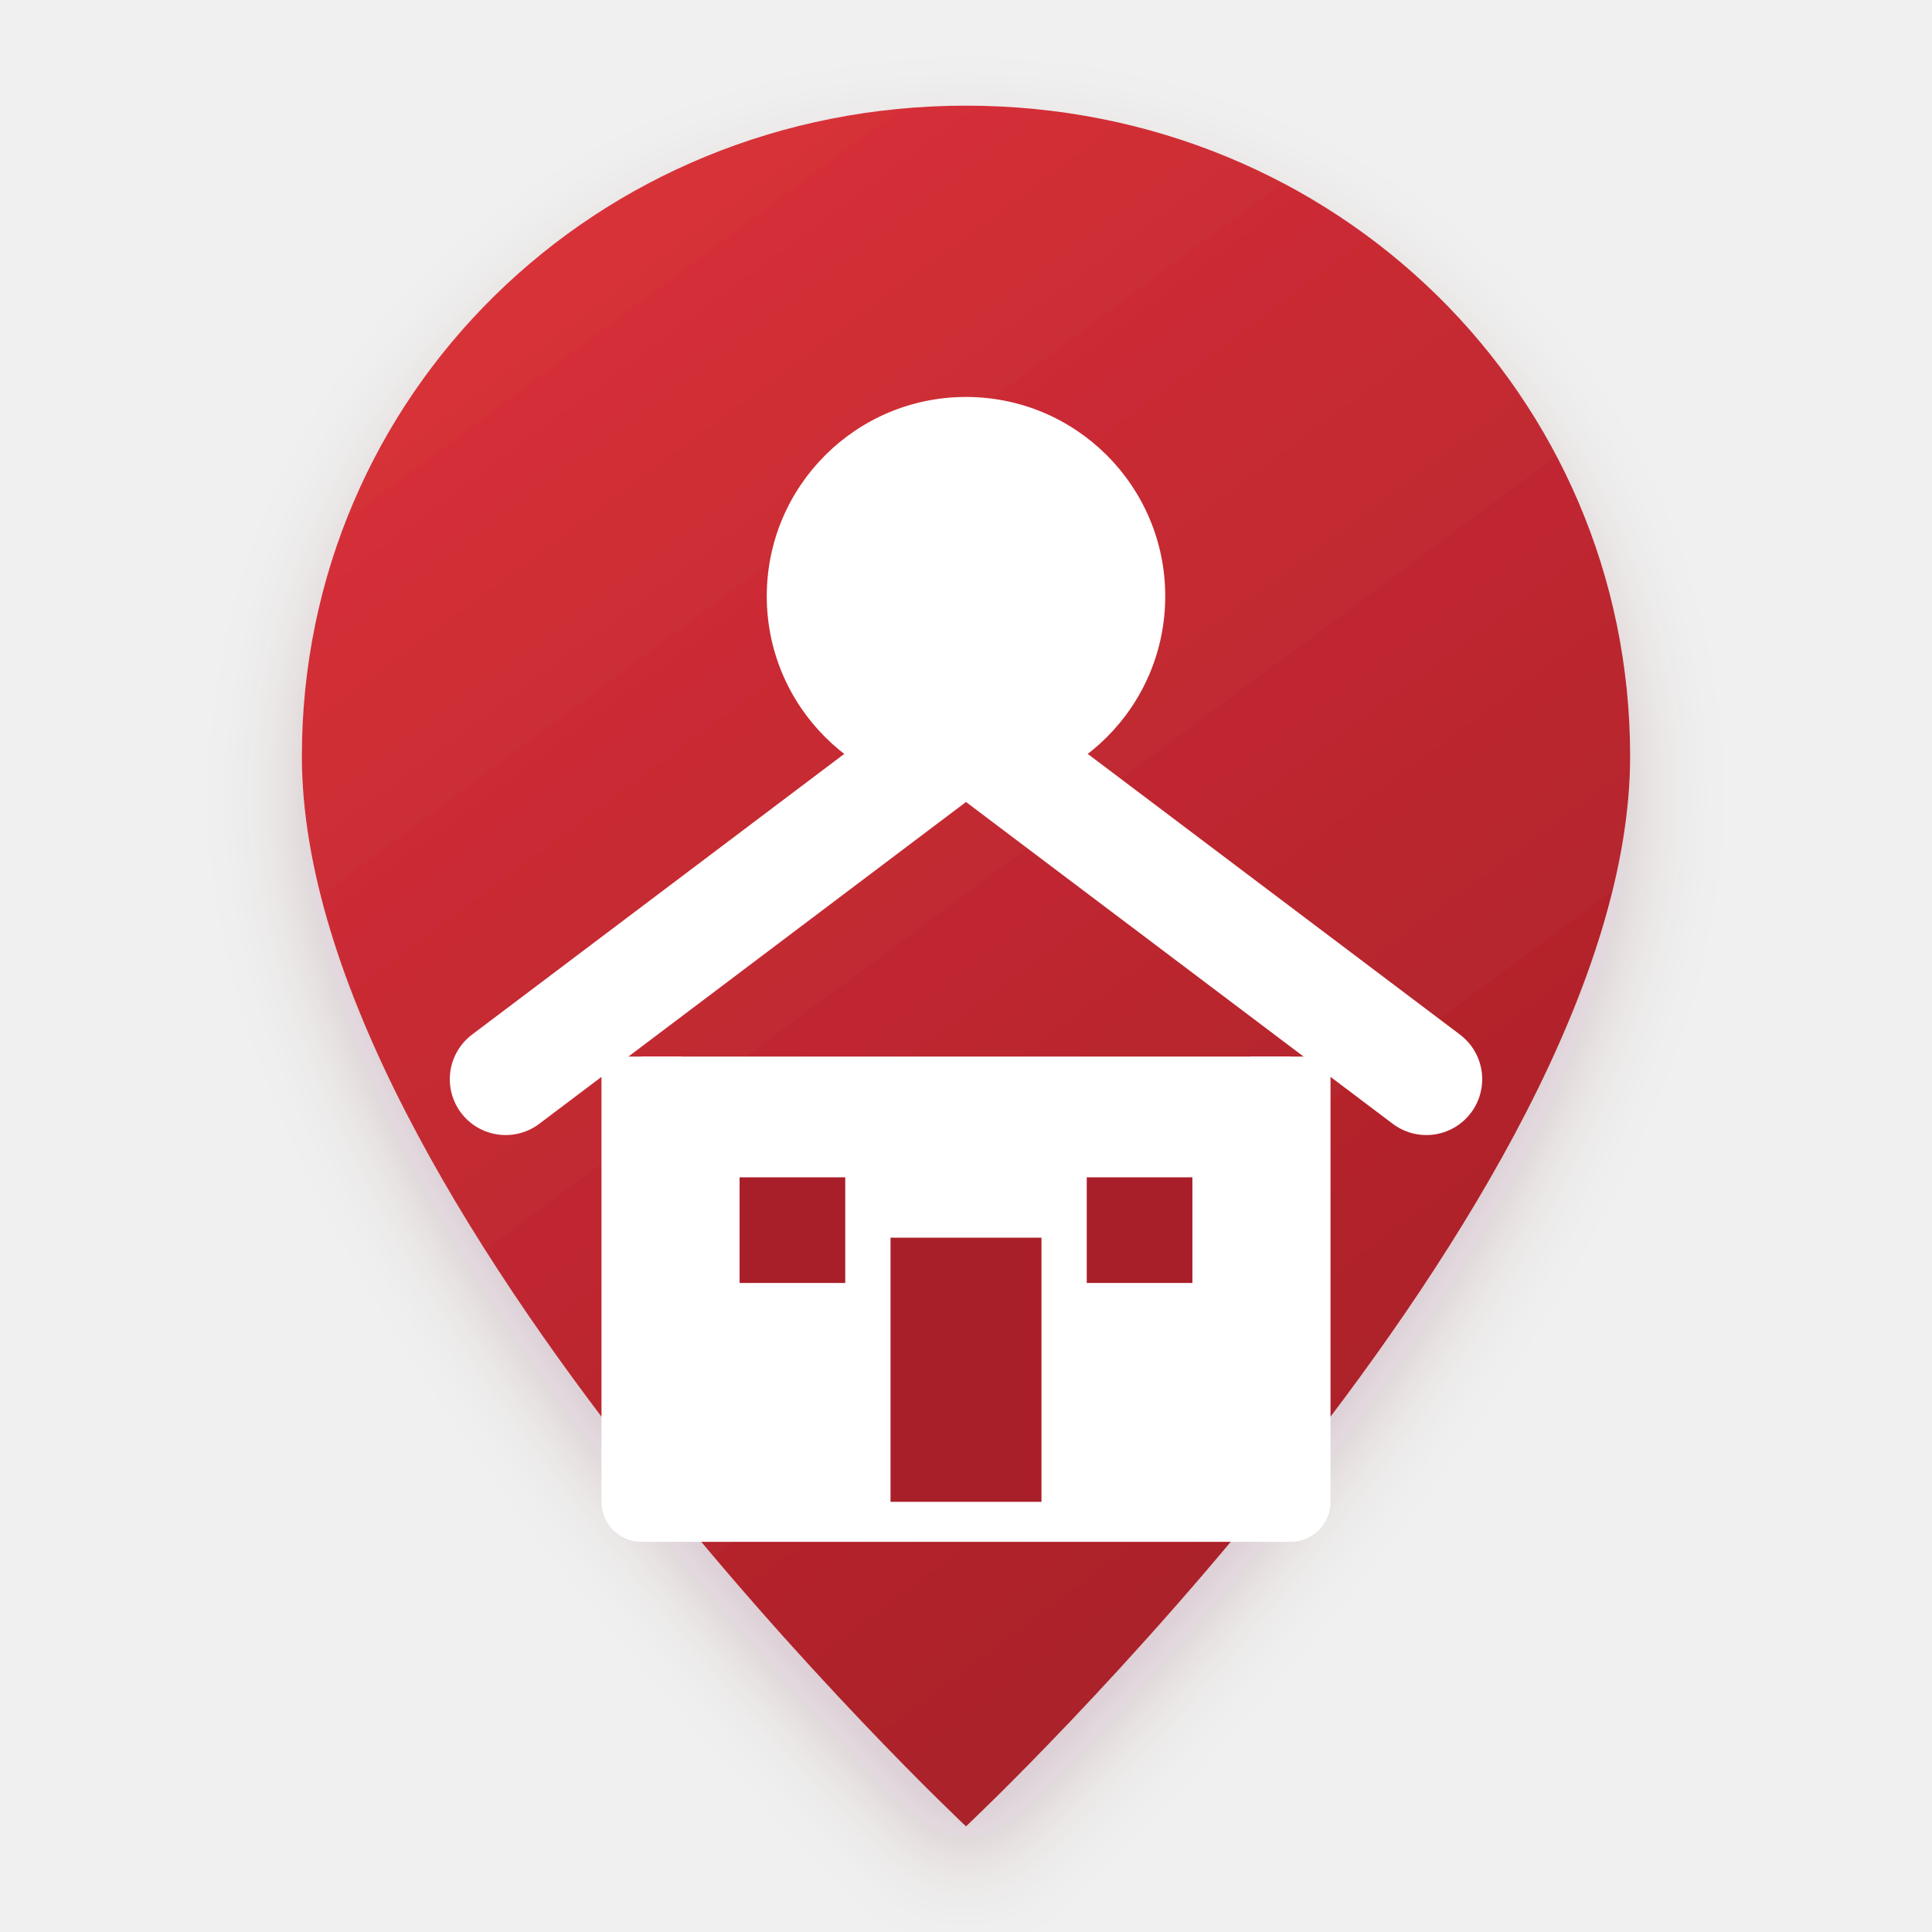
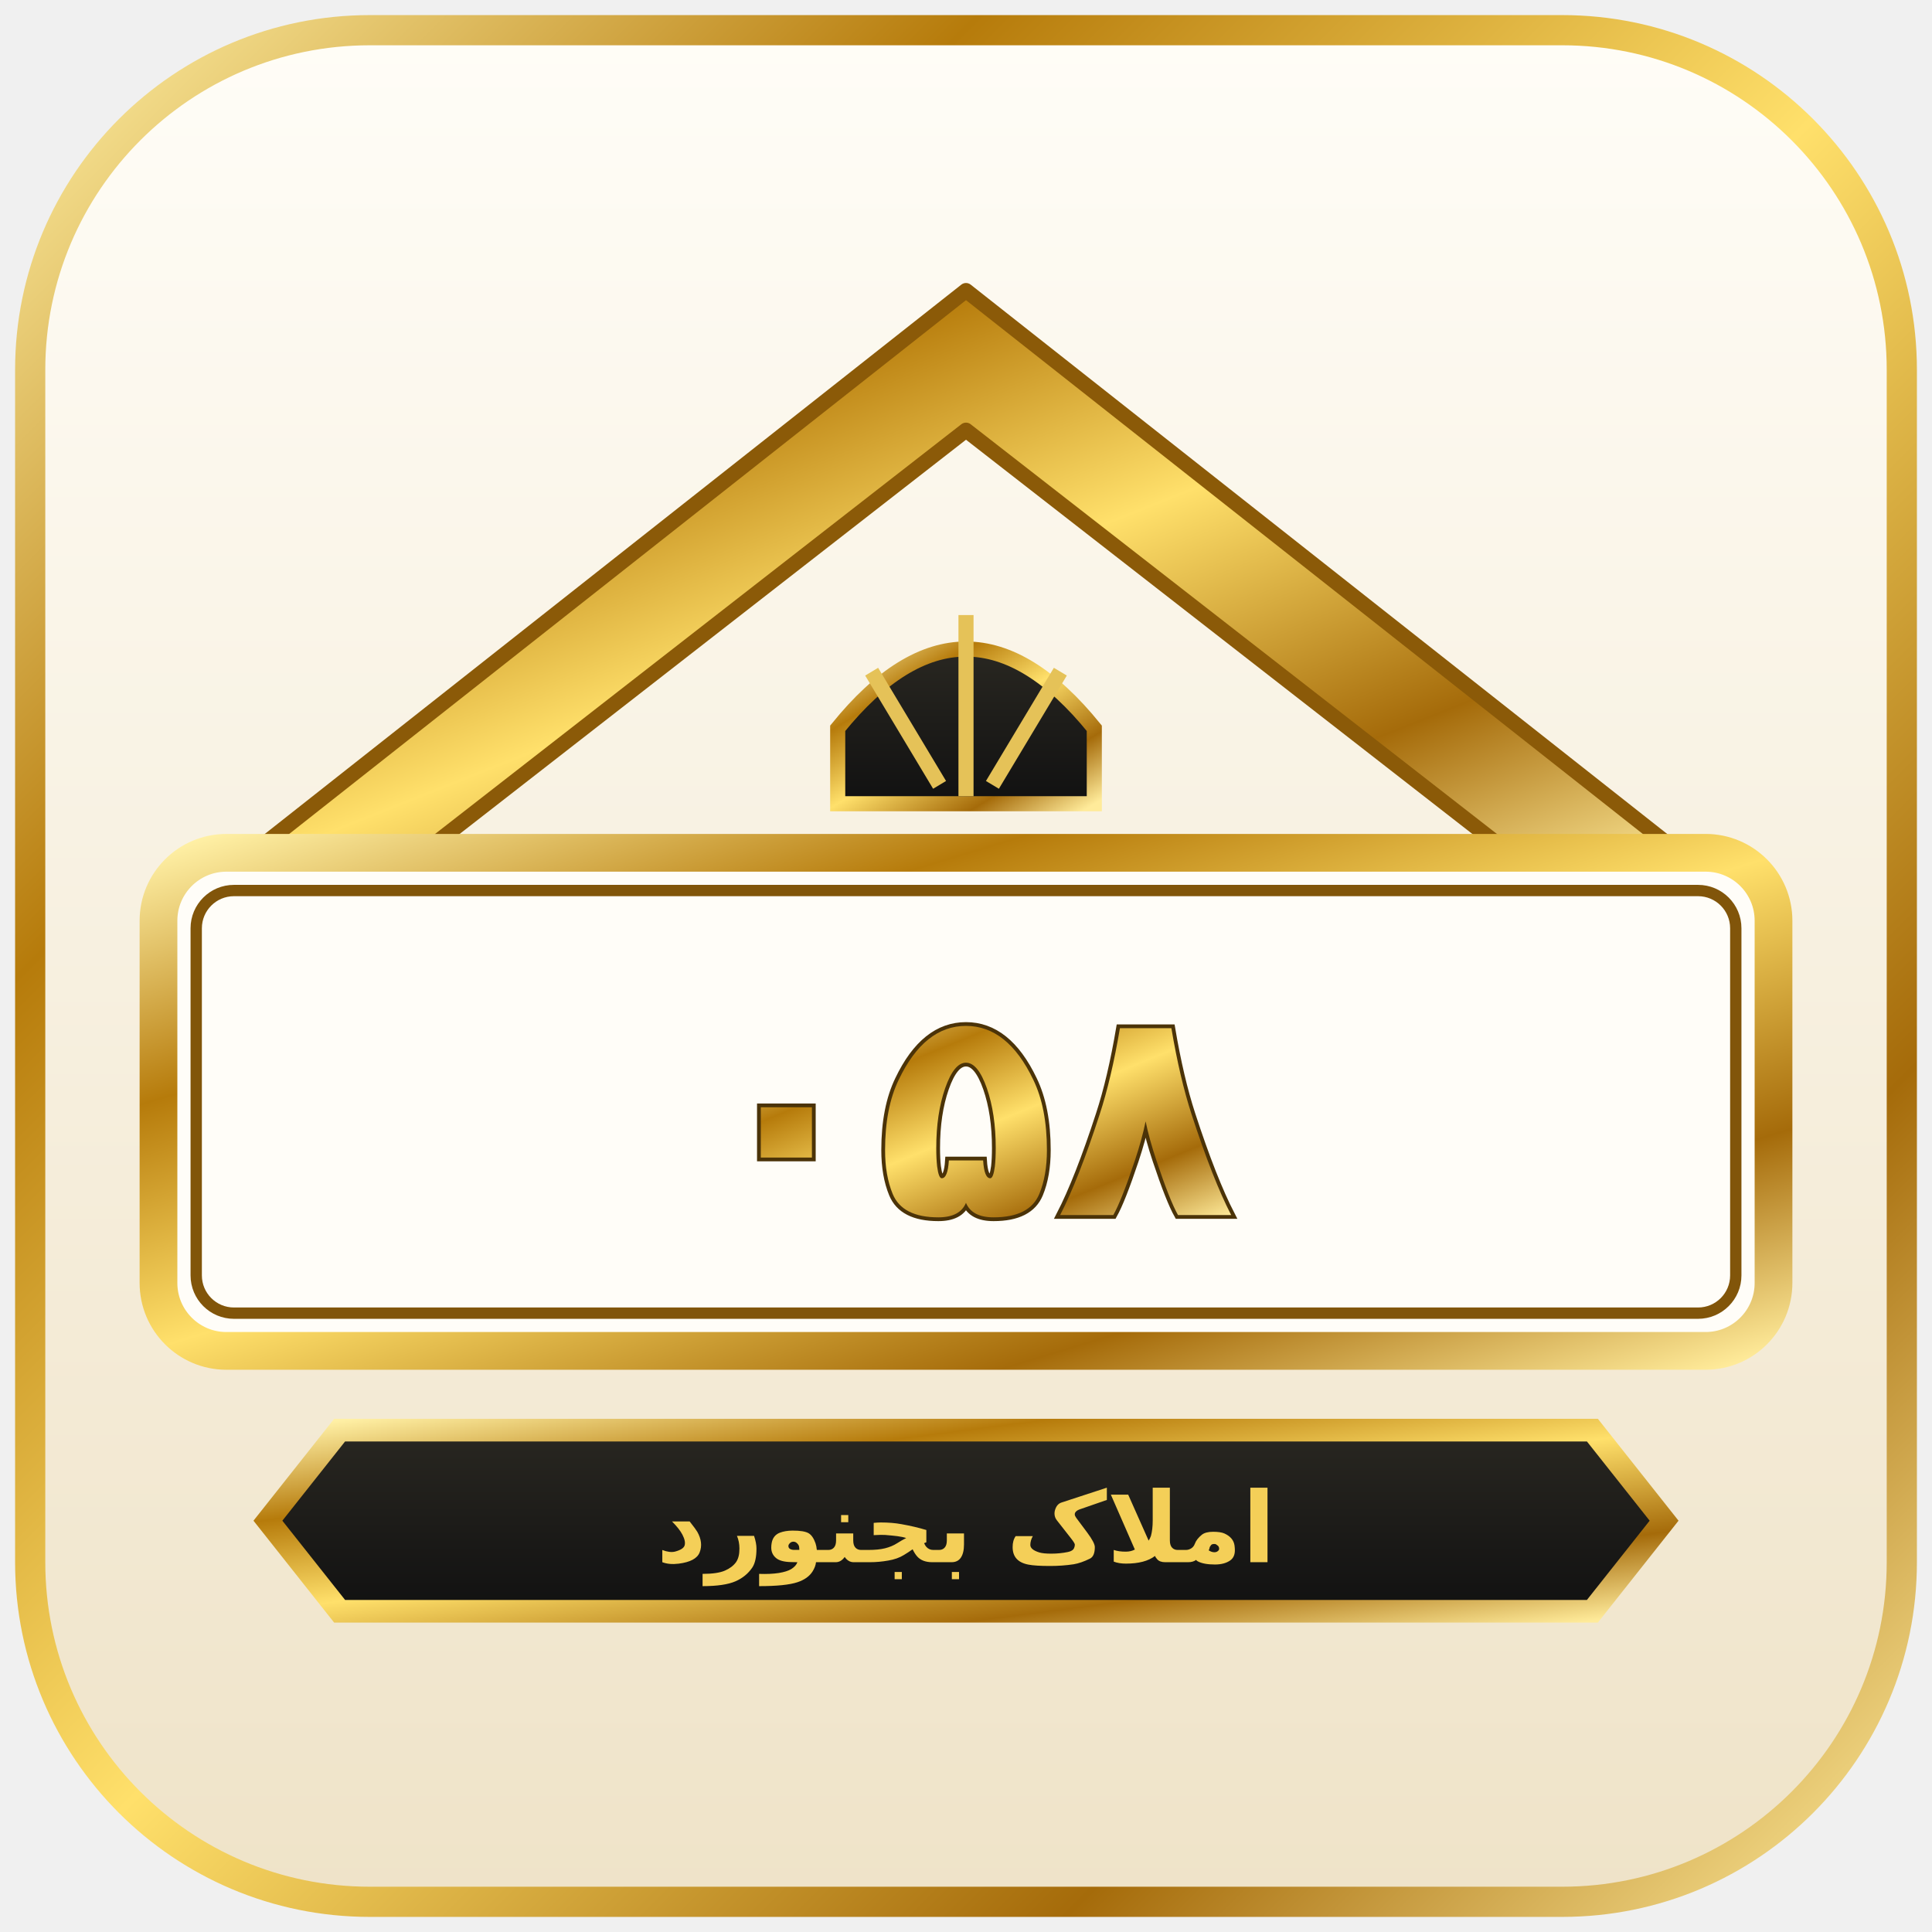
- <svg xmlns="http://www.w3.org/2000/svg" viewBox="0 0 128 128" role="img" aria-labelledby="title desc">
+ <svg xmlns="http://www.w3.org/2000/svg" viewBox="0 0 512 512" role="img" aria-labelledby="title desc">
  <defs>
-     <linearGradient id="pinRed" x1="20" y1="9" x2="103" y2="121" gradientUnits="userSpaceOnUse">
-       <stop offset="0" stop-color="#df333b" />
-       <stop offset="1" stop-color="#9f1d25" />
+     <linearGradient id="gold" x1="0" y1="0" x2="1" y2="1">
+       <stop stop-color="#fff0a5" />
+       <stop offset=".25" stop-color="#b67b0b" />
+       <stop offset=".5" stop-color="#ffe06b" />
+       <stop offset=".78" stop-color="#a56b0a" />
+       <stop offset="1" stop-color="#ffeb9a" />
    </linearGradient>
-     <filter id="markShadow" x="-20%" y="-20%" width="140%" height="150%">
-       <feDropShadow dx="0" dy="3" stdDeviation="3" flood-color="#5c1820" flood-opacity=".18" />
-     </filter>
+     <linearGradient id="cream" x1="0" y1="0" x2="0" y2="1">
+       <stop stop-color="#fffdf7" />
+       <stop offset="1" stop-color="#efe3c8" />
+     </linearGradient>
+     <linearGradient id="dark" x1="0" y1="0" x2="0" y2="1">
+       <stop stop-color="#292721" />
+       <stop offset="1" stop-color="#111" />
+     </linearGradient>
  </defs>
-   <path d="M64 7C39.4 7 20 26.2 20 50.1c0 29.6 44 70.9 44 70.9s44-41.3 44-70.9C108 26.2 88.6 7 64 7Z" fill="url(#pinRed)" filter="url(#markShadow)" />
-   <circle cx="64" cy="39.5" r="13.2" fill="#fff" />
-   <path d="M33.5 71.5 64 48.5l30.5 23" fill="none" stroke="#fff" stroke-width="7.4" stroke-linecap="round" stroke-linejoin="round" />
-   <path d="M42.5 70v29.5h43V70" fill="#fff" stroke="#fff" stroke-width="5.3" stroke-linejoin="round" />
-   <path d="M59 99.5V82h10v17.5" fill="#a91f29" />
-   <path d="M49 78h7v7h-7zM72 78h7v7h-7z" fill="#a91f29" />
-   <path d="M47 59.8 64 47l17 12.8" fill="none" stroke="#fff" stroke-width="2.2" stroke-linecap="round" opacity=".55" />
+   <rect x="8" y="8" width="496" height="496" rx="90" fill="url(#cream)" stroke="url(#gold)" stroke-width="8" />
+   <path d="M62 230 256 77 450 230H405L256 114 107 230Z" fill="url(#gold)" stroke="#8b5a08" stroke-width="4" stroke-linejoin="round" />
+   <path d="M222 193Q256 151 290 193V213H222Z" fill="url(#dark)" stroke="url(#gold)" stroke-width="4" />
+   <path d="M256 163V211M231 178 249 208M281 178 263 208" stroke="#e5c258" stroke-width="4" />
+   <rect x="42" y="226" width="428" height="132" rx="18" fill="#fffdf8" stroke="url(#gold)" stroke-width="10" />
+   <rect x="52" y="236" width="408" height="112" rx="10" fill="none" stroke="#81550a" stroke-width="3" />
+   <text x="256" y="322" text-anchor="middle" direction="rtl" font-family="Tahoma,Arial,sans-serif" font-size="78" font-weight="900" fill="url(#gold)" stroke="#4b3308" stroke-width="2" paint-order="stroke">۰۵۸</text>
+   <path d="M90 379H422L441 403 422 427H90L71 403Z" fill="url(#dark)" stroke="url(#gold)" stroke-width="6" />
+   <text x="256" y="414" text-anchor="middle" direction="rtl" font-family="Tahoma,Arial,sans-serif" font-size="26" font-weight="800" fill="#f4cf58">املاک بجنورد</text>
</svg>
